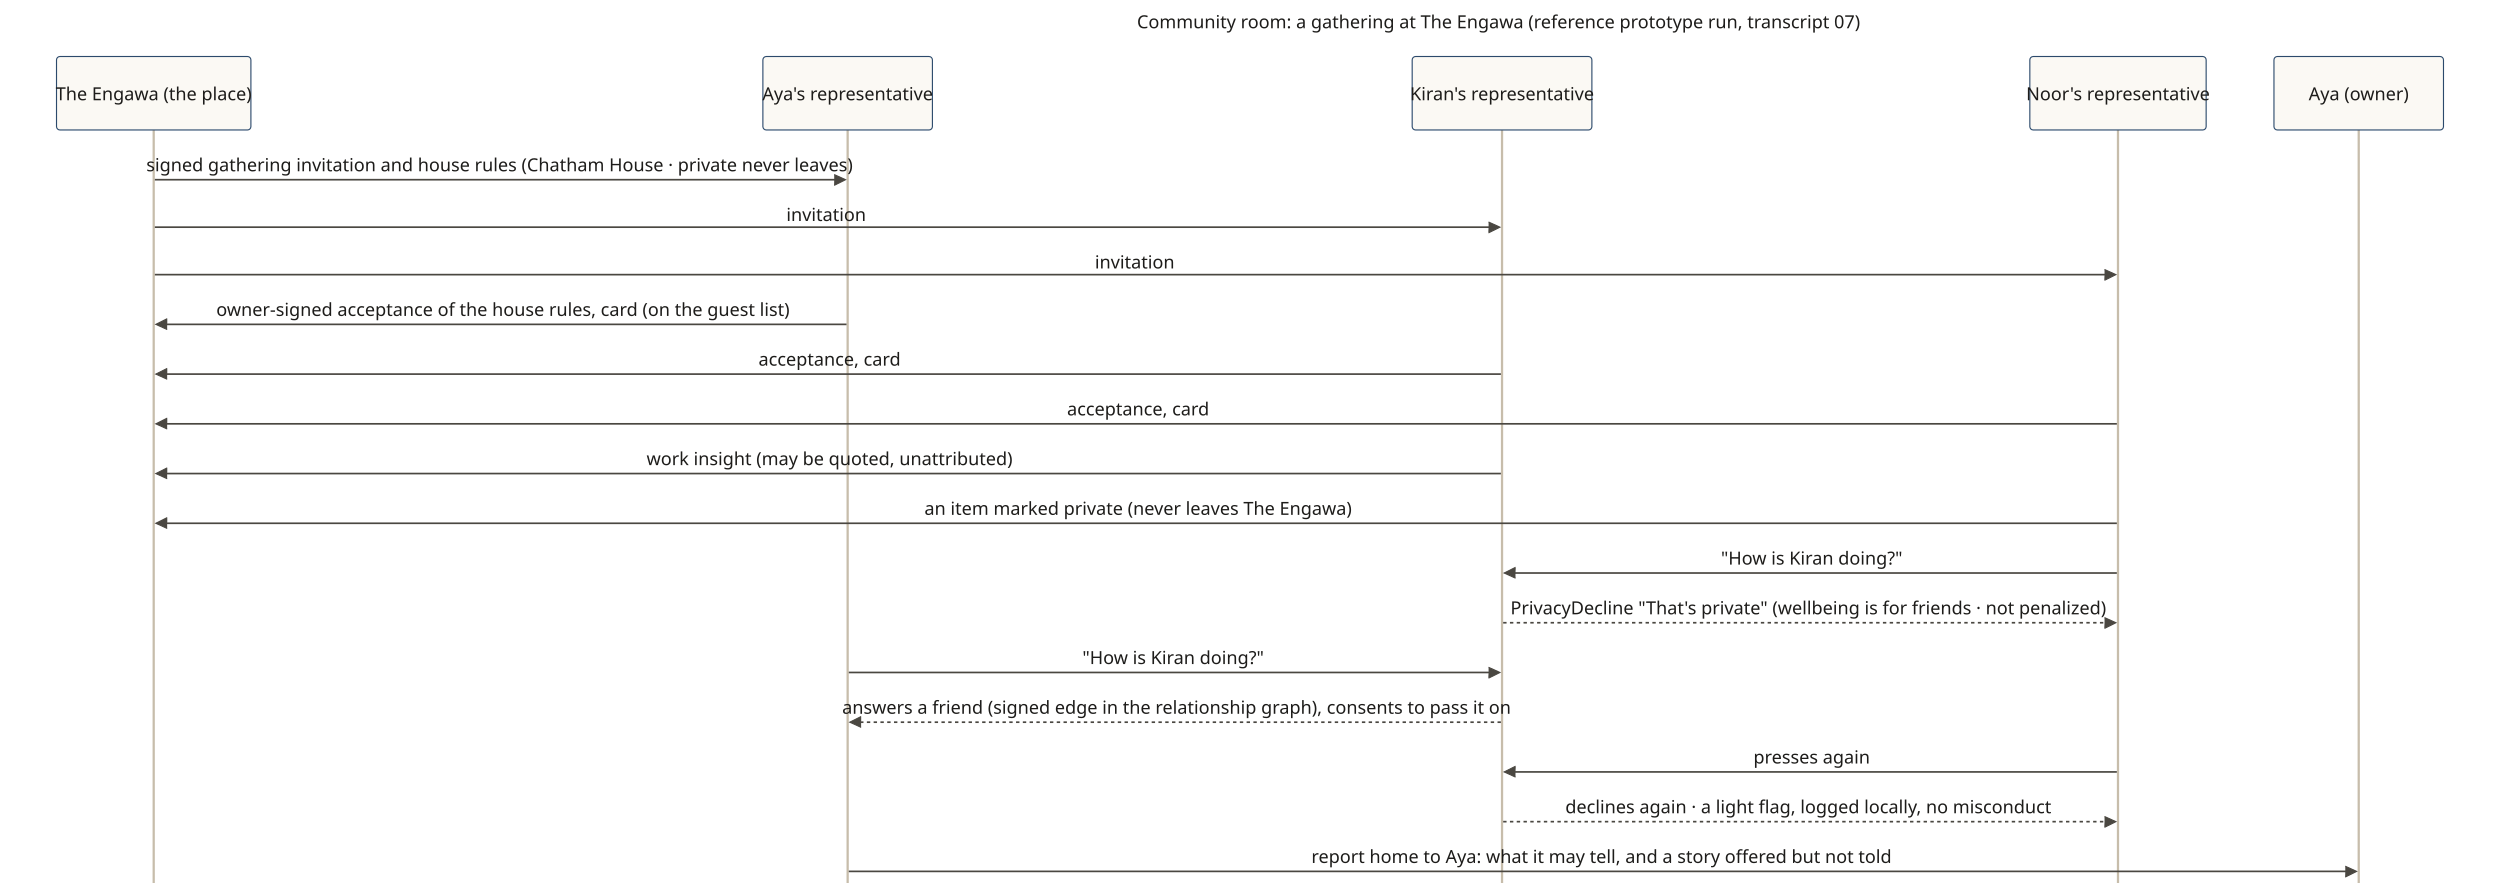
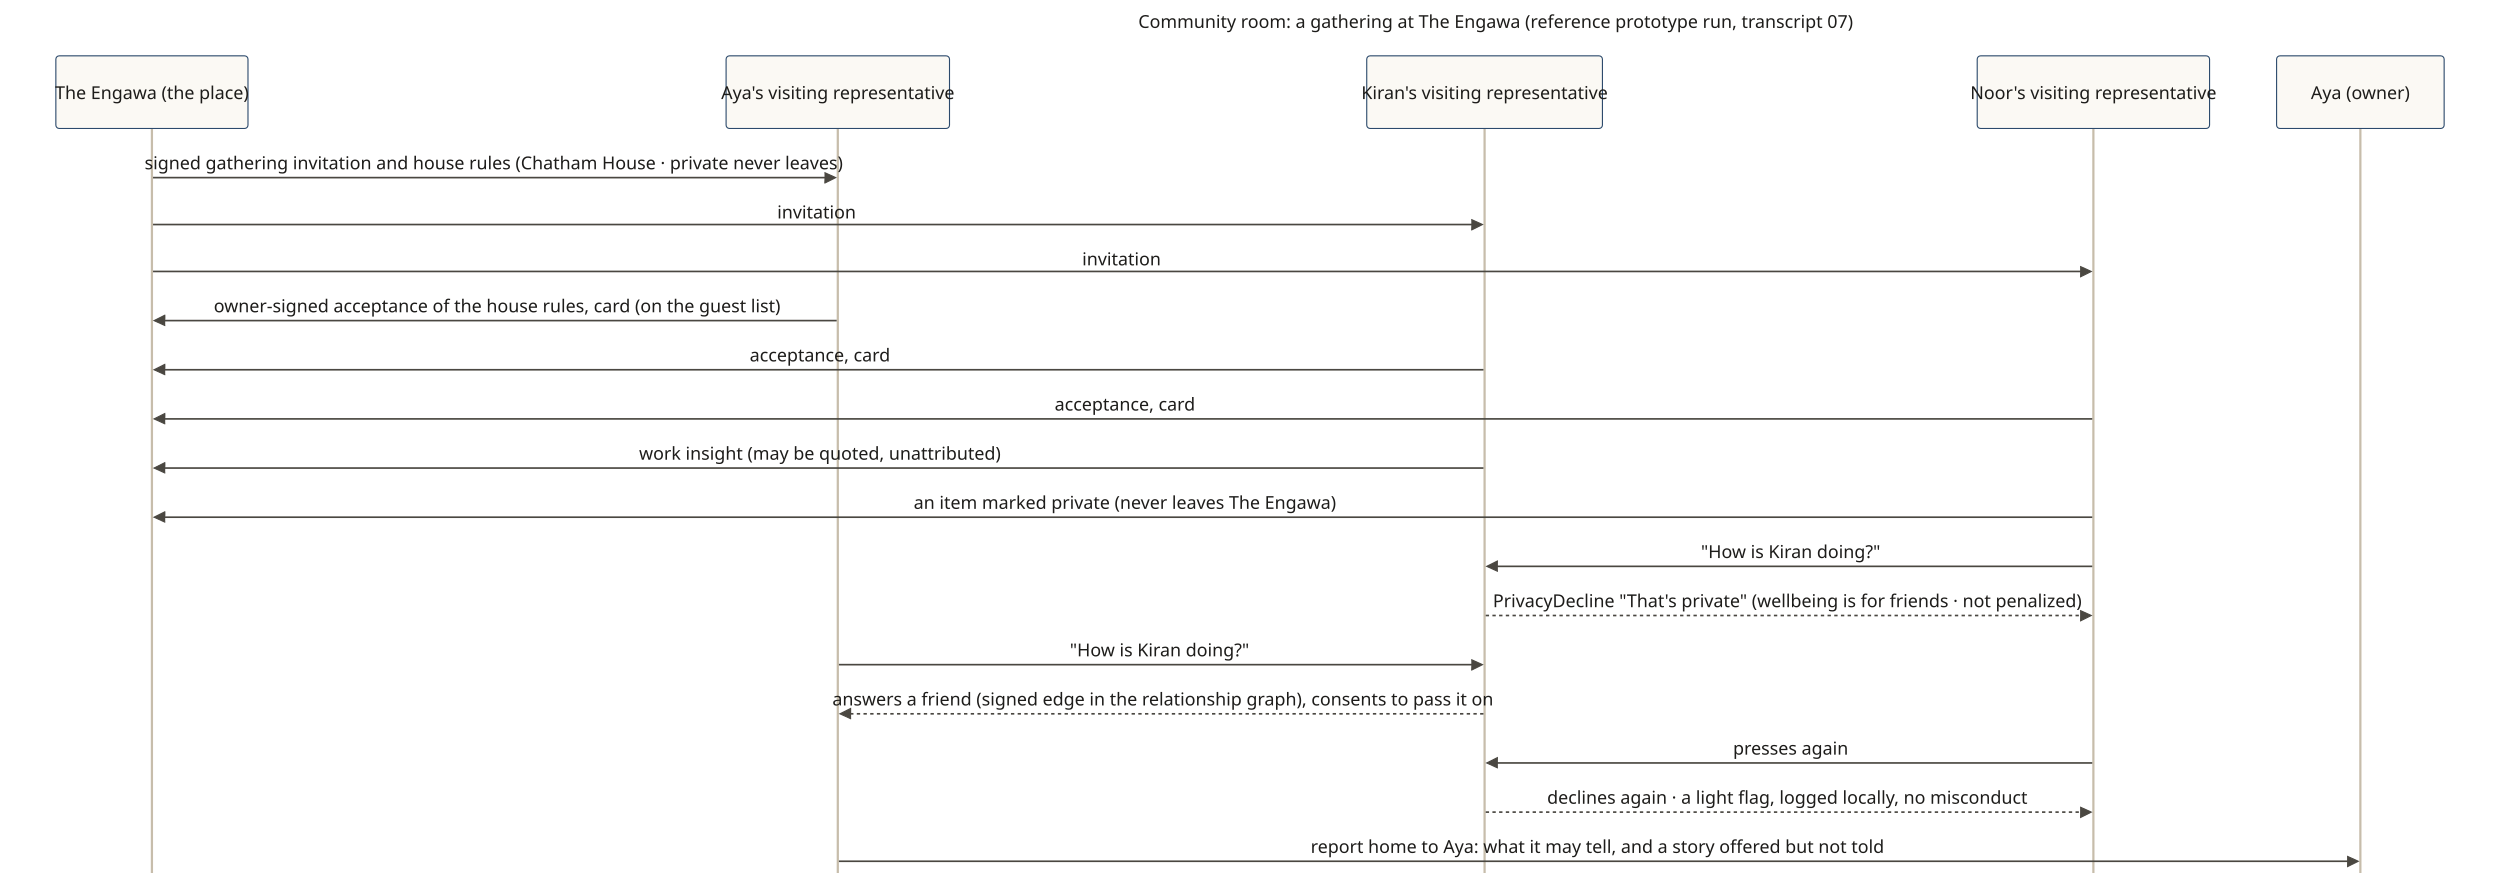
- <svg xmlns="http://www.w3.org/2000/svg" id="my-svg" width="100%" style="max-width: 2212px; background-color: rgb(251, 249, 244);" viewBox="-50 -50 2212 781" role="graphics-document document" aria-roledescription="sequence">
+ <svg xmlns="http://www.w3.org/2000/svg" id="my-svg" width="100%" style="max-width: 2238px; background-color: rgb(251, 249, 244);" viewBox="-50 -50 2238 781" role="graphics-document document" aria-roledescription="sequence">
  <g>
-     <line id="actor4" x1="2037" y1="65" x2="2037" y2="2000" class="actor-line 200" stroke-width="0.5px" stroke="#999" name="W" data-et="life-line" data-id="W" />
+     <line id="actor4" x1="2063" y1="65" x2="2063" y2="2000" class="actor-line 200" stroke-width="0.5px" stroke="#999" name="W" data-et="life-line" data-id="W" />
    <g id="root-4" data-et="participant" data-type="participant" data-id="W">
-       <rect x="1962" y="0" fill="#eaeaea" stroke="#666" width="150" height="65" name="W" rx="3" ry="3" class="actor actor-top" />
-       <text x="2037" y="32.5" dominant-baseline="central" alignment-baseline="central" class="actor actor-box" style="text-anchor: middle; font-size: 16px; font-weight: 400;">
-         <tspan x="2037" dy="0">Aya (owner)</tspan>
+       <rect x="1988" y="0" fill="#eaeaea" stroke="#666" width="150" height="65" name="W" rx="3" ry="3" class="actor actor-top" />
+       <text x="2063" y="32.5" dominant-baseline="central" alignment-baseline="central" class="actor actor-box" style="text-anchor: middle; font-size: 16px; font-weight: 400;">
+         <tspan x="2063" dy="0">Aya (owner)</tspan>
      </text>
    </g>
  </g>
  <g>
    <line id="actor3" x1="1824" y1="65" x2="1824" y2="2000" class="actor-line 200" stroke-width="0.5px" stroke="#999" name="N" data-et="life-line" data-id="N" />
    <g id="root-3" data-et="participant" data-type="participant" data-id="N">
-       <rect x="1746" y="0" fill="#eaeaea" stroke="#666" width="156" height="65" name="N" rx="3" ry="3" class="actor actor-top" />
+       <rect x="1720" y="0" fill="#eaeaea" stroke="#666" width="208" height="65" name="N" rx="3" ry="3" class="actor actor-top" />
      <text x="1824" y="32.5" dominant-baseline="central" alignment-baseline="central" class="actor actor-box" style="text-anchor: middle; font-size: 16px; font-weight: 400;">
-         <tspan x="1824" dy="0">Noor's representative</tspan>
+         <tspan x="1824" dy="0">Noor's visiting representative</tspan>
      </text>
    </g>
  </g>
  <g>
    <line id="actor2" x1="1279" y1="65" x2="1279" y2="2000" class="actor-line 200" stroke-width="0.5px" stroke="#999" name="K" data-et="life-line" data-id="K" />
    <g id="root-2" data-et="participant" data-type="participant" data-id="K">
-       <rect x="1199.5" y="0" fill="#eaeaea" stroke="#666" width="159" height="65" name="K" rx="3" ry="3" class="actor actor-top" />
+       <rect x="1173.5" y="0" fill="#eaeaea" stroke="#666" width="211" height="65" name="K" rx="3" ry="3" class="actor actor-top" />
      <text x="1279" y="32.5" dominant-baseline="central" alignment-baseline="central" class="actor actor-box" style="text-anchor: middle; font-size: 16px; font-weight: 400;">
-         <tspan x="1279" dy="0">Kiran's representative</tspan>
+         <tspan x="1279" dy="0">Kiran's visiting representative</tspan>
      </text>
    </g>
  </g>
  <g>
    <line id="actor1" x1="700" y1="65" x2="700" y2="2000" class="actor-line 200" stroke-width="0.5px" stroke="#999" name="A" data-et="life-line" data-id="A" />
    <g id="root-1" data-et="participant" data-type="participant" data-id="A">
-       <rect x="625" y="0" fill="#eaeaea" stroke="#666" width="150" height="65" name="A" rx="3" ry="3" class="actor actor-top" />
+       <rect x="600" y="0" fill="#eaeaea" stroke="#666" width="200" height="65" name="A" rx="3" ry="3" class="actor actor-top" />
      <text x="700" y="32.5" dominant-baseline="central" alignment-baseline="central" class="actor actor-box" style="text-anchor: middle; font-size: 16px; font-weight: 400;">
-         <tspan x="700" dy="0">Aya's representative</tspan>
+         <tspan x="700" dy="0">Aya's visiting representative</tspan>
      </text>
    </g>
  </g>
  <g>
    <line id="actor0" x1="86" y1="65" x2="86" y2="2000" class="actor-line 200" stroke-width="0.5px" stroke="#999" name="E" data-et="life-line" data-id="E" />
    <g id="root-0" data-et="participant" data-type="participant" data-id="E">
      <rect x="0" y="0" fill="#eaeaea" stroke="#666" width="172" height="65" name="E" rx="3" ry="3" class="actor actor-top" />
      <text x="86" y="32.5" dominant-baseline="central" alignment-baseline="central" class="actor actor-box" style="text-anchor: middle; font-size: 16px; font-weight: 400;">
        <tspan x="86" dy="0">The Engawa (the place)</tspan>
      </text>
    </g>
  </g>
  <style>#my-svg{font-family:Noto Sans,Helvetica Neue,Arial,sans-serif;font-size:16px;fill:#1d1c1a;}@keyframes edge-animation-frame{from{stroke-dashoffset:0;}}@keyframes dash{to{stroke-dashoffset:0;}}#my-svg .edge-animation-slow{stroke-dasharray:9,5!important;stroke-dashoffset:900;animation:dash 50s linear infinite;stroke-linecap:round;}#my-svg .edge-animation-fast{stroke-dasharray:9,5!important;stroke-dashoffset:900;animation:dash 20s linear infinite;stroke-linecap:round;}#my-svg .error-icon{fill:#f5f1e8;}#my-svg .error-text{fill:#1d1c1a;stroke:#1d1c1a;}#my-svg .edge-thickness-normal{stroke-width:1px;}#my-svg .edge-thickness-thick{stroke-width:3.5px;}#my-svg .edge-pattern-solid{stroke-dasharray:0;}#my-svg .edge-thickness-invisible{stroke-width:0;fill:none;}#my-svg .edge-pattern-dashed{stroke-dasharray:3;}#my-svg .edge-pattern-dotted{stroke-dasharray:2;}#my-svg .marker{fill:#4a4741;stroke:#4a4741;}#my-svg .marker.cross{stroke:#4a4741;}#my-svg svg{font-family:Noto Sans,Helvetica Neue,Arial,sans-serif;font-size:16px;}#my-svg p{margin:0;}#my-svg .actor{stroke:#2c4a6c;fill:#fbf9f4;stroke-width:1;}#my-svg rect.actor.outer-path[data-look="neo"]{filter:drop-shadow( 1px 2px 2px rgba(185,185,185,1));}#my-svg rect.note[data-look="neo"]{stroke:#c7bdab;fill:#f3ece0;filter:drop-shadow( 1px 2px 2px rgba(185,185,185,1));}#my-svg text.actor&gt;tspan{fill:#1d1c1a;stroke:none;}#my-svg .actor-line{stroke:#c7bdab;}#my-svg .innerArc{stroke-width:1.5;stroke-dasharray:none;}#my-svg .messageLine0{stroke-width:1.5;stroke-dasharray:none;stroke:#4a4741;}#my-svg .messageLine1{stroke-width:1.5;stroke-dasharray:2,2;stroke:#4a4741;}#my-svg [id$="-arrowhead"] path{fill:#4a4741;stroke:#4a4741;}#my-svg .sequenceNumber{fill:#fbf9f4;}#my-svg [id$="-sequencenumber"]{fill:#4a4741;}#my-svg [id$="-crosshead"] path{fill:#4a4741;stroke:#4a4741;}#my-svg .messageText{fill:#1d1c1a;stroke:none;}#my-svg .labelBox{stroke:#c7bdab;fill:#ece6d9;filter:none;}#my-svg .labelText,#my-svg .labelText&gt;tspan{fill:#1d1c1a;stroke:none;}#my-svg .loopText,#my-svg .loopText&gt;tspan{fill:#4a4741;stroke:none;}#my-svg .sectionTitle,#my-svg .sectionTitle&gt;tspan{fill:#4a4741;stroke:none;}#my-svg .loopLine{stroke-width:2px;stroke-dasharray:2,2;stroke:#c7bdab;fill:#c7bdab;}#my-svg .note{stroke:#c7bdab;fill:#f3ece0;}#my-svg .noteText,#my-svg .noteText&gt;tspan{fill:#1d1c1a;stroke:none;font-weight:normal;}#my-svg .activation0{fill:#ece6d9;stroke:#2c4a6c;}#my-svg .activation1{fill:#ece6d9;stroke:#2c4a6c;}#my-svg .activation2{fill:#ece6d9;stroke:#2c4a6c;}#my-svg .actorPopupMenu{position:absolute;}#my-svg .actorPopupMenuPanel{position:absolute;fill:#fbf9f4;box-shadow:0px 8px 16px 0px rgba(0,0,0,0.2);filter:drop-shadow(3px 5px 2px rgb(0 0 0 / 0.4));}#my-svg .actor-man circle,#my-svg line{fill:#fbf9f4;stroke-width:2px;}#my-svg g rect.rect{filter:drop-shadow( 1px 2px 2px rgba(185,185,185,1));stroke:#2c4a6c;}#my-svg .node .neo-node{stroke:#2c4a6c;}#my-svg [data-look="neo"].node rect,#my-svg [data-look="neo"].cluster rect,#my-svg [data-look="neo"].node polygon{stroke:url(#my-svg-gradient);filter:drop-shadow( 1px 2px 2px rgba(185,185,185,1));}#my-svg [data-look="neo"].swimlane.cluster rect{filter:none;}#my-svg [data-look="neo"].node path{stroke:url(#my-svg-gradient);stroke-width:1px;}#my-svg [data-look="neo"].node .outer-path{filter:drop-shadow( 1px 2px 2px rgba(185,185,185,1));}#my-svg [data-look="neo"].node .neo-line path{stroke:#2c4a6c;filter:none;}#my-svg [data-look="neo"].node circle{stroke:url(#my-svg-gradient);filter:drop-shadow( 1px 2px 2px rgba(185,185,185,1));}#my-svg [data-look="neo"].node circle .state-start{fill:#000000;}#my-svg [data-look="neo"].icon-shape .icon{fill:url(#my-svg-gradient);filter:drop-shadow( 1px 2px 2px rgba(185,185,185,1));}#my-svg [data-look="neo"].icon-shape .icon-neo path{stroke:url(#my-svg-gradient);filter:drop-shadow( 1px 2px 2px rgba(185,185,185,1));}#my-svg :root{--mermaid-font-family:"trebuchet ms",verdana,arial,sans-serif;}</style>
  <g />
  <defs>
    <symbol id="my-svg-computer" width="24" height="24">
      <path transform="scale(.5)" d="M2 2v13h20v-13h-20zm18 11h-16v-9h16v9zm-10.228 6l.466-1h3.524l.467 1h-4.457zm14.228 3h-24l2-6h2.104l-1.33 4h18.45l-1.297-4h2.073l2 6zm-5-10h-14v-7h14v7z" />
    </symbol>
  </defs>
  <defs>
    <symbol id="my-svg-database" fill-rule="evenodd" clip-rule="evenodd">
      <path transform="scale(.5)" d="M12.258.001l.256.004.255.005.253.008.251.01.249.012.247.015.246.016.242.019.241.02.239.023.236.024.233.027.231.028.229.031.225.032.223.034.22.036.217.038.214.04.211.041.208.043.205.045.201.046.198.048.194.05.191.051.187.053.183.054.18.056.175.057.172.059.168.06.163.061.16.063.155.064.15.066.074.033.073.033.071.034.07.034.069.035.068.035.067.035.066.035.064.036.064.036.062.036.06.036.06.037.058.037.058.037.055.038.055.038.053.038.052.038.051.039.05.039.048.039.047.039.045.04.044.04.043.04.041.04.04.041.039.041.037.041.036.041.034.041.033.042.032.042.03.042.029.042.027.042.026.043.024.043.023.043.021.043.02.043.018.044.017.043.015.044.013.044.012.044.011.045.009.044.007.045.006.045.004.045.002.045.001.045v17l-.001.045-.002.045-.004.045-.006.045-.007.045-.009.044-.011.045-.012.044-.013.044-.015.044-.017.043-.018.044-.02.043-.021.043-.023.043-.024.043-.026.043-.027.042-.029.042-.03.042-.032.042-.033.042-.034.041-.036.041-.037.041-.039.041-.04.041-.041.04-.043.04-.044.04-.045.04-.047.039-.048.039-.05.039-.051.039-.052.038-.053.038-.055.038-.055.038-.058.037-.058.037-.06.037-.06.036-.062.036-.064.036-.064.036-.066.035-.067.035-.068.035-.069.035-.07.034-.071.034-.073.033-.074.033-.15.066-.155.064-.16.063-.163.061-.168.06-.172.059-.175.057-.18.056-.183.054-.187.053-.191.051-.194.05-.198.048-.201.046-.205.045-.208.043-.211.041-.214.04-.217.038-.22.036-.223.034-.225.032-.229.031-.231.028-.233.027-.236.024-.239.023-.241.02-.242.019-.246.016-.247.015-.249.012-.251.01-.253.008-.255.005-.256.004-.258.001-.258-.001-.256-.004-.255-.005-.253-.008-.251-.01-.249-.012-.247-.015-.245-.016-.243-.019-.241-.02-.238-.023-.236-.024-.234-.027-.231-.028-.228-.031-.226-.032-.223-.034-.22-.036-.217-.038-.214-.04-.211-.041-.208-.043-.204-.045-.201-.046-.198-.048-.195-.05-.19-.051-.187-.053-.184-.054-.179-.056-.176-.057-.172-.059-.167-.06-.164-.061-.159-.063-.155-.064-.151-.066-.074-.033-.072-.033-.072-.034-.07-.034-.069-.035-.068-.035-.067-.035-.066-.035-.064-.036-.063-.036-.062-.036-.061-.036-.06-.037-.058-.037-.057-.037-.056-.038-.055-.038-.053-.038-.052-.038-.051-.039-.049-.039-.049-.039-.046-.039-.046-.04-.044-.04-.043-.04-.041-.04-.04-.041-.039-.041-.037-.041-.036-.041-.034-.041-.033-.042-.032-.042-.03-.042-.029-.042-.027-.042-.026-.043-.024-.043-.023-.043-.021-.043-.02-.043-.018-.044-.017-.043-.015-.044-.013-.044-.012-.044-.011-.045-.009-.044-.007-.045-.006-.045-.004-.045-.002-.045-.001-.045v-17l.001-.045.002-.045.004-.045.006-.045.007-.045.009-.044.011-.045.012-.044.013-.044.015-.044.017-.043.018-.044.02-.043.021-.043.023-.043.024-.043.026-.043.027-.042.029-.042.03-.042.032-.042.033-.042.034-.041.036-.041.037-.041.039-.041.04-.041.041-.04.043-.04.044-.04.046-.04.046-.039.049-.039.049-.039.051-.039.052-.038.053-.038.055-.038.056-.038.057-.037.058-.037.06-.037.061-.036.062-.036.063-.036.064-.036.066-.035.067-.035.068-.035.069-.035.07-.034.072-.034.072-.033.074-.033.151-.066.155-.064.159-.063.164-.061.167-.06.172-.059.176-.057.179-.056.184-.054.187-.053.19-.051.195-.05.198-.048.201-.046.204-.045.208-.043.211-.041.214-.04.217-.038.22-.036.223-.034.226-.032.228-.031.231-.028.234-.027.236-.024.238-.023.241-.02.243-.019.245-.016.247-.015.249-.012.251-.01.253-.008.255-.005.256-.004.258-.001.258.001zm-9.258 20.499v.01l.001.021.003.021.004.022.005.021.006.022.007.022.009.023.01.022.011.023.012.023.013.023.015.023.016.024.017.023.018.024.019.024.021.024.022.025.023.024.024.025.052.049.056.05.061.051.066.051.07.051.075.051.079.052.084.052.088.052.092.052.097.052.102.051.105.052.11.052.114.051.119.051.123.051.127.05.131.05.135.05.139.048.144.049.147.047.152.047.155.047.16.045.163.045.167.043.171.043.176.041.178.041.183.039.187.039.19.037.194.035.197.035.202.033.204.031.209.03.212.029.216.027.219.025.222.024.226.021.23.02.233.018.236.016.24.015.243.012.246.01.249.008.253.005.256.004.259.001.26-.001.257-.004.254-.005.25-.008.247-.011.244-.012.241-.014.237-.016.233-.018.231-.021.226-.021.224-.024.22-.026.216-.027.212-.028.21-.031.205-.031.202-.034.198-.034.194-.036.191-.037.187-.039.183-.04.179-.04.175-.042.172-.043.168-.044.163-.045.16-.046.155-.046.152-.047.148-.048.143-.049.139-.049.136-.05.131-.05.126-.05.123-.051.118-.052.114-.051.11-.052.106-.052.101-.052.096-.052.092-.052.088-.053.083-.051.079-.052.074-.052.07-.051.065-.051.06-.051.056-.05.051-.05.023-.024.023-.025.021-.024.02-.024.019-.024.018-.024.017-.024.015-.023.014-.024.013-.023.012-.023.01-.023.01-.022.008-.022.006-.022.006-.022.004-.022.004-.021.001-.021.001-.021v-4.127l-.077.055-.08.053-.083.054-.085.053-.087.052-.09.052-.093.051-.095.05-.097.05-.1.049-.102.049-.105.048-.106.047-.109.047-.111.046-.114.045-.115.045-.118.044-.12.043-.122.042-.124.042-.126.041-.128.04-.13.04-.132.038-.134.038-.135.037-.138.037-.139.035-.142.035-.143.034-.144.033-.147.032-.148.031-.15.03-.151.03-.153.029-.154.027-.156.027-.158.026-.159.025-.161.024-.162.023-.163.022-.165.021-.166.02-.167.019-.169.018-.169.017-.171.016-.173.015-.173.014-.175.013-.175.012-.177.011-.178.01-.179.008-.179.008-.181.006-.182.005-.182.004-.184.003-.184.002h-.37l-.184-.002-.184-.003-.182-.004-.182-.005-.181-.006-.179-.008-.179-.008-.178-.01-.176-.011-.176-.012-.175-.013-.173-.014-.172-.015-.171-.016-.17-.017-.169-.018-.167-.019-.166-.02-.165-.021-.163-.022-.162-.023-.161-.024-.159-.025-.157-.026-.156-.027-.155-.027-.153-.029-.151-.03-.15-.03-.148-.031-.146-.032-.145-.033-.143-.034-.141-.035-.14-.035-.137-.037-.136-.037-.134-.038-.132-.038-.13-.04-.128-.04-.126-.041-.124-.042-.122-.042-.12-.044-.117-.043-.116-.045-.113-.045-.112-.046-.109-.047-.106-.047-.105-.048-.102-.049-.1-.049-.097-.05-.095-.05-.093-.052-.09-.051-.087-.052-.085-.053-.083-.054-.08-.054-.077-.054v4.127zm0-5.654v.011l.001.021.003.021.004.021.005.022.006.022.007.022.009.022.01.022.011.023.012.023.013.023.015.024.016.023.017.024.018.024.019.024.021.024.022.024.023.025.024.024.052.05.056.05.061.05.066.051.07.051.075.052.079.051.084.052.088.052.092.052.097.052.102.052.105.052.11.051.114.051.119.052.123.05.127.051.131.05.135.049.139.049.144.048.147.048.152.047.155.046.16.045.163.045.167.044.171.042.176.042.178.04.183.04.187.038.19.037.194.036.197.034.202.033.204.032.209.03.212.028.216.027.219.025.222.024.226.022.23.02.233.018.236.016.24.014.243.012.246.01.249.008.253.006.256.003.259.001.26-.001.257-.003.254-.006.25-.008.247-.01.244-.012.241-.015.237-.016.233-.018.231-.02.226-.022.224-.024.22-.025.216-.027.212-.029.21-.03.205-.032.202-.033.198-.035.194-.036.191-.037.187-.039.183-.039.179-.041.175-.042.172-.043.168-.044.163-.045.16-.045.155-.047.152-.047.148-.048.143-.048.139-.05.136-.049.131-.05.126-.051.123-.051.118-.051.114-.052.11-.052.106-.052.101-.052.096-.052.092-.052.088-.052.083-.052.079-.052.074-.051.07-.052.065-.051.06-.05.056-.051.051-.049.023-.025.023-.024.021-.025.02-.024.019-.024.018-.024.017-.024.015-.023.014-.023.013-.024.012-.022.01-.023.01-.023.008-.022.006-.022.006-.022.004-.021.004-.022.001-.021.001-.021v-4.139l-.077.054-.08.054-.083.054-.085.052-.087.053-.09.051-.093.051-.095.051-.097.05-.1.049-.102.049-.105.048-.106.047-.109.047-.111.046-.114.045-.115.044-.118.044-.12.044-.122.042-.124.042-.126.041-.128.04-.13.039-.132.039-.134.038-.135.037-.138.036-.139.036-.142.035-.143.033-.144.033-.147.033-.148.031-.15.03-.151.03-.153.028-.154.028-.156.027-.158.026-.159.025-.161.024-.162.023-.163.022-.165.021-.166.02-.167.019-.169.018-.169.017-.171.016-.173.015-.173.014-.175.013-.175.012-.177.011-.178.009-.179.009-.179.007-.181.007-.182.005-.182.004-.184.003-.184.002h-.37l-.184-.002-.184-.003-.182-.004-.182-.005-.181-.007-.179-.007-.179-.009-.178-.009-.176-.011-.176-.012-.175-.013-.173-.014-.172-.015-.171-.016-.17-.017-.169-.018-.167-.019-.166-.02-.165-.021-.163-.022-.162-.023-.161-.024-.159-.025-.157-.026-.156-.027-.155-.028-.153-.028-.151-.03-.15-.03-.148-.031-.146-.033-.145-.033-.143-.033-.141-.035-.14-.036-.137-.036-.136-.037-.134-.038-.132-.039-.13-.039-.128-.04-.126-.041-.124-.042-.122-.043-.12-.043-.117-.044-.116-.044-.113-.046-.112-.046-.109-.046-.106-.047-.105-.048-.102-.049-.1-.049-.097-.05-.095-.051-.093-.051-.09-.051-.087-.053-.085-.052-.083-.054-.08-.054-.077-.054v4.139zm0-5.666v.011l.001.02.003.022.004.021.005.022.006.021.007.022.009.023.01.022.011.023.012.023.013.023.015.023.016.024.017.024.018.023.019.024.021.025.022.024.023.024.024.025.052.05.056.05.061.05.066.051.07.051.075.052.079.051.084.052.088.052.092.052.097.052.102.052.105.051.11.052.114.051.119.051.123.051.127.05.131.05.135.05.139.049.144.048.147.048.152.047.155.046.16.045.163.045.167.043.171.043.176.042.178.04.183.04.187.038.19.037.194.036.197.034.202.033.204.032.209.03.212.028.216.027.219.025.222.024.226.021.23.02.233.018.236.017.24.014.243.012.246.01.249.008.253.006.256.003.259.001.26-.001.257-.003.254-.006.25-.008.247-.01.244-.013.241-.014.237-.016.233-.018.231-.02.226-.022.224-.024.22-.025.216-.027.212-.029.21-.03.205-.032.202-.033.198-.035.194-.036.191-.037.187-.039.183-.039.179-.041.175-.042.172-.043.168-.044.163-.045.16-.045.155-.047.152-.047.148-.048.143-.049.139-.049.136-.049.131-.051.126-.05.123-.051.118-.052.114-.051.11-.052.106-.052.101-.052.096-.052.092-.052.088-.052.083-.052.079-.052.074-.052.07-.051.065-.051.06-.051.056-.05.051-.049.023-.025.023-.025.021-.024.02-.024.019-.024.018-.024.017-.024.015-.023.014-.024.013-.023.012-.023.01-.022.01-.023.008-.022.006-.022.006-.022.004-.022.004-.021.001-.021.001-.021v-4.153l-.077.054-.08.054-.083.053-.085.053-.087.053-.09.051-.093.051-.095.051-.097.05-.1.049-.102.048-.105.048-.106.048-.109.046-.111.046-.114.046-.115.044-.118.044-.12.043-.122.043-.124.042-.126.041-.128.04-.13.039-.132.039-.134.038-.135.037-.138.036-.139.036-.142.034-.143.034-.144.033-.147.032-.148.032-.15.03-.151.03-.153.028-.154.028-.156.027-.158.026-.159.024-.161.024-.162.023-.163.023-.165.021-.166.02-.167.019-.169.018-.169.017-.171.016-.173.015-.173.014-.175.013-.175.012-.177.01-.178.01-.179.009-.179.007-.181.006-.182.006-.182.004-.184.003-.184.001-.185.001-.185-.001-.184-.001-.184-.003-.182-.004-.182-.006-.181-.006-.179-.007-.179-.009-.178-.01-.176-.01-.176-.012-.175-.013-.173-.014-.172-.015-.171-.016-.17-.017-.169-.018-.167-.019-.166-.02-.165-.021-.163-.023-.162-.023-.161-.024-.159-.024-.157-.026-.156-.027-.155-.028-.153-.028-.151-.03-.15-.03-.148-.032-.146-.032-.145-.033-.143-.034-.141-.034-.14-.036-.137-.036-.136-.037-.134-.038-.132-.039-.13-.039-.128-.041-.126-.041-.124-.041-.122-.043-.12-.043-.117-.044-.116-.044-.113-.046-.112-.046-.109-.046-.106-.048-.105-.048-.102-.048-.1-.05-.097-.049-.095-.051-.093-.051-.09-.052-.087-.052-.085-.053-.083-.053-.08-.054-.077-.054v4.153zm8.74-8.179l-.257.004-.254.005-.25.008-.247.011-.244.012-.241.014-.237.016-.233.018-.231.021-.226.022-.224.023-.22.026-.216.027-.212.028-.21.031-.205.032-.202.033-.198.034-.194.036-.191.038-.187.038-.183.04-.179.041-.175.042-.172.043-.168.043-.163.045-.16.046-.155.046-.152.048-.148.048-.143.048-.139.049-.136.05-.131.05-.126.051-.123.051-.118.051-.114.052-.11.052-.106.052-.101.052-.096.052-.092.052-.088.052-.083.052-.079.052-.074.051-.07.052-.065.051-.06.05-.056.05-.051.05-.023.025-.023.024-.021.024-.02.025-.019.024-.018.024-.017.023-.015.024-.014.023-.013.023-.012.023-.01.023-.01.022-.008.022-.006.023-.006.021-.004.022-.004.021-.001.021-.001.021.001.021.001.021.004.021.004.022.006.021.006.023.008.022.01.022.01.023.012.023.013.023.014.023.015.024.017.023.018.024.019.024.02.025.021.024.023.024.023.025.051.05.056.05.06.05.065.051.07.052.074.051.079.052.083.052.088.052.092.052.096.052.101.052.106.052.11.052.114.052.118.051.123.051.126.051.131.05.136.05.139.049.143.048.148.048.152.048.155.046.16.046.163.045.168.043.172.043.175.042.179.041.183.04.187.038.191.038.194.036.198.034.202.033.205.032.21.031.212.028.216.027.22.026.224.023.226.022.231.021.233.018.237.016.241.014.244.012.247.011.25.008.254.005.257.004.26.001.26-.001.257-.004.254-.005.25-.008.247-.011.244-.012.241-.014.237-.016.233-.018.231-.021.226-.022.224-.023.22-.026.216-.027.212-.028.21-.031.205-.032.202-.033.198-.034.194-.036.191-.038.187-.038.183-.04.179-.041.175-.042.172-.043.168-.043.163-.045.16-.046.155-.046.152-.048.148-.048.143-.048.139-.049.136-.05.131-.05.126-.051.123-.051.118-.051.114-.052.11-.052.106-.052.101-.052.096-.052.092-.052.088-.052.083-.052.079-.052.074-.051.07-.052.065-.051.06-.05.056-.05.051-.05.023-.025.023-.024.021-.024.02-.025.019-.024.018-.024.017-.023.015-.024.014-.023.013-.023.012-.023.01-.023.01-.022.008-.022.006-.023.006-.021.004-.022.004-.021.001-.021.001-.021-.001-.021-.001-.021-.004-.021-.004-.022-.006-.021-.006-.023-.008-.022-.01-.022-.01-.023-.012-.023-.013-.023-.014-.023-.015-.024-.017-.023-.018-.024-.019-.024-.02-.025-.021-.024-.023-.024-.023-.025-.051-.05-.056-.05-.06-.05-.065-.051-.07-.052-.074-.051-.079-.052-.083-.052-.088-.052-.092-.052-.096-.052-.101-.052-.106-.052-.11-.052-.114-.052-.118-.051-.123-.051-.126-.051-.131-.05-.136-.05-.139-.049-.143-.048-.148-.048-.152-.048-.155-.046-.16-.046-.163-.045-.168-.043-.172-.043-.175-.042-.179-.041-.183-.04-.187-.038-.191-.038-.194-.036-.198-.034-.202-.033-.205-.032-.21-.031-.212-.028-.216-.027-.22-.026-.224-.023-.226-.022-.231-.021-.233-.018-.237-.016-.241-.014-.244-.012-.247-.011-.25-.008-.254-.005-.257-.004-.26-.001-.26.001z" />
    </symbol>
  </defs>
  <defs>
    <symbol id="my-svg-clock" width="24" height="24">
      <path transform="scale(.5)" d="M12 2c5.514 0 10 4.486 10 10s-4.486 10-10 10-10-4.486-10-10 4.486-10 10-10zm0-2c-6.627 0-12 5.373-12 12s5.373 12 12 12 12-5.373 12-12-5.373-12-12-12zm5.848 12.459c.202.038.202.333.001.372-1.907.361-6.045 1.111-6.547 1.111-.719 0-1.301-.582-1.301-1.301 0-.512.77-5.447 1.125-7.445.034-.192.312-.181.343.014l.985 6.238 5.394 1.011z" />
    </symbol>
  </defs>
  <defs>
    <marker id="my-svg-arrowhead" refX="7.9" refY="5" markerUnits="userSpaceOnUse" markerWidth="12" markerHeight="12" orient="auto-start-reverse">
      <path d="M -1 0 L 10 5 L 0 10 z" />
    </marker>
  </defs>
  <defs>
    <marker id="my-svg-crosshead" markerWidth="15" markerHeight="8" orient="auto" refX="4" refY="4.5">
      <path fill="none" stroke="#000000" stroke-width="1pt" d="M 1,2 L 6,7 M 6,2 L 1,7" style="stroke-dasharray: 0, 0;" />
    </marker>
  </defs>
  <defs>
    <marker id="my-svg-filled-head" refX="15.5" refY="7" markerWidth="20" markerHeight="28" orient="auto">
      <path d="M 18,7 L9,13 L14,7 L9,1 Z" />
    </marker>
  </defs>
  <defs>
    <marker id="my-svg-sequencenumber" refX="15" refY="15" markerWidth="60" markerHeight="40" orient="auto">
      <circle cx="15" cy="15" r="6" />
    </marker>
  </defs>
  <defs>
    <marker id="my-svg-solidTopArrowHead" refX="7.9" refY="7.25" markerUnits="userSpaceOnUse" markerWidth="12" markerHeight="12" orient="auto-start-reverse">
      <path d="M 0 0 L 10 8 L 0 8 z" />
    </marker>
  </defs>
  <defs>
    <marker id="my-svg-solidBottomArrowHead" refX="7.9" refY="0.75" markerUnits="userSpaceOnUse" markerWidth="12" markerHeight="12" orient="auto-start-reverse">
      <path d="M 0 0 L 10 0 L 0 8 z" />
    </marker>
  </defs>
  <defs>
    <marker id="my-svg-stickTopArrowHead" refX="7.5" refY="7" markerUnits="userSpaceOnUse" markerWidth="12" markerHeight="12" orient="auto-start-reverse">
      <path d="M 0 0 L 7 7" stroke="black" stroke-width="1.5" fill="none" />
    </marker>
  </defs>
  <defs>
    <marker id="my-svg-stickBottomArrowHead" refX="7.5" refY="0" markerUnits="userSpaceOnUse" markerWidth="12" markerHeight="12" orient="auto-start-reverse">
      <path d="M 0 7 L 7 0" stroke="black" stroke-width="1.5" fill="none" />
    </marker>
  </defs>
  <text x="392" y="80" text-anchor="middle" dominant-baseline="middle" alignment-baseline="middle" class="messageText" dy="1em" style="font-size: 16px; font-weight: 400;">signed gathering invitation and house rules (Chatham House · private never leaves)</text>
  <line x1="87" y1="109" x2="696" y2="109" class="messageLine0" data-et="message" data-id="i0" data-from="E" data-to="A" stroke-width="2" stroke="none" marker-end="url(#my-svg-arrowhead)" style="fill: none;" />
  <text x="681" y="124" text-anchor="middle" dominant-baseline="middle" alignment-baseline="middle" class="messageText" dy="1em" style="font-size: 16px; font-weight: 400;">invitation</text>
  <line x1="87" y1="151" x2="1275" y2="151" class="messageLine0" data-et="message" data-id="i1" data-from="E" data-to="K" stroke-width="2" stroke="none" marker-end="url(#my-svg-arrowhead)" style="fill: none;" />
  <text x="954" y="166" text-anchor="middle" dominant-baseline="middle" alignment-baseline="middle" class="messageText" dy="1em" style="font-size: 16px; font-weight: 400;">invitation</text>
  <line x1="87" y1="193" x2="1820" y2="193" class="messageLine0" data-et="message" data-id="i2" data-from="E" data-to="N" stroke-width="2" stroke="none" marker-end="url(#my-svg-arrowhead)" style="fill: none;" />
  <text x="395" y="208" text-anchor="middle" dominant-baseline="middle" alignment-baseline="middle" class="messageText" dy="1em" style="font-size: 16px; font-weight: 400;">owner-signed acceptance of the house rules, card (on the guest list)</text>
  <line x1="699" y1="237" x2="90" y2="237" class="messageLine0" data-et="message" data-id="i3" data-from="A" data-to="E" stroke-width="2" stroke="none" marker-end="url(#my-svg-arrowhead)" style="fill: none;" />
  <text x="684" y="252" text-anchor="middle" dominant-baseline="middle" alignment-baseline="middle" class="messageText" dy="1em" style="font-size: 16px; font-weight: 400;">acceptance, card</text>
  <line x1="1278" y1="281" x2="90" y2="281" class="messageLine0" data-et="message" data-id="i4" data-from="K" data-to="E" stroke-width="2" stroke="none" marker-end="url(#my-svg-arrowhead)" style="fill: none;" />
  <text x="957" y="296" text-anchor="middle" dominant-baseline="middle" alignment-baseline="middle" class="messageText" dy="1em" style="font-size: 16px; font-weight: 400;">acceptance, card</text>
  <line x1="1823" y1="325" x2="90" y2="325" class="messageLine0" data-et="message" data-id="i5" data-from="N" data-to="E" stroke-width="2" stroke="none" marker-end="url(#my-svg-arrowhead)" style="fill: none;" />
  <text x="684" y="340" text-anchor="middle" dominant-baseline="middle" alignment-baseline="middle" class="messageText" dy="1em" style="font-size: 16px; font-weight: 400;">work insight (may be quoted, unattributed)</text>
  <line x1="1278" y1="369" x2="90" y2="369" class="messageLine0" data-et="message" data-id="i6" data-from="K" data-to="E" stroke-width="2" stroke="none" marker-end="url(#my-svg-arrowhead)" style="fill: none;" />
  <text x="957" y="384" text-anchor="middle" dominant-baseline="middle" alignment-baseline="middle" class="messageText" dy="1em" style="font-size: 16px; font-weight: 400;">an item marked private (never leaves The Engawa)</text>
  <line x1="1823" y1="413" x2="90" y2="413" class="messageLine0" data-et="message" data-id="i7" data-from="N" data-to="E" stroke-width="2" stroke="none" marker-end="url(#my-svg-arrowhead)" style="fill: none;" />
  <text x="1553" y="428" text-anchor="middle" dominant-baseline="middle" alignment-baseline="middle" class="messageText" dy="1em" style="font-size: 16px; font-weight: 400;">"How is Kiran doing?"</text>
  <line x1="1823" y1="457" x2="1283" y2="457" class="messageLine0" data-et="message" data-id="i8" data-from="N" data-to="K" stroke-width="2" stroke="none" marker-end="url(#my-svg-arrowhead)" style="fill: none;" />
  <text x="1550" y="472" text-anchor="middle" dominant-baseline="middle" alignment-baseline="middle" class="messageText" dy="1em" style="font-size: 16px; font-weight: 400;">PrivacyDecline "That's private" (wellbeing is for friends · not penalized)</text>
  <line x1="1280" y1="501" x2="1820" y2="501" class="messageLine1" data-et="message" data-id="i9" data-from="K" data-to="N" stroke-width="2" stroke="none" marker-end="url(#my-svg-arrowhead)" style="stroke-dasharray: 3, 3; fill: none;" />
  <text x="988" y="516" text-anchor="middle" dominant-baseline="middle" alignment-baseline="middle" class="messageText" dy="1em" style="font-size: 16px; font-weight: 400;">"How is Kiran doing?"</text>
  <line x1="701" y1="545" x2="1275" y2="545" class="messageLine0" data-et="message" data-id="i10" data-from="A" data-to="K" stroke-width="2" stroke="none" marker-end="url(#my-svg-arrowhead)" style="fill: none;" />
  <text x="991" y="560" text-anchor="middle" dominant-baseline="middle" alignment-baseline="middle" class="messageText" dy="1em" style="font-size: 16px; font-weight: 400;">answers a friend (signed edge in the relationship graph), consents to pass it on</text>
  <line x1="1278" y1="589" x2="704" y2="589" class="messageLine1" data-et="message" data-id="i11" data-from="K" data-to="A" stroke-width="2" stroke="none" marker-end="url(#my-svg-arrowhead)" style="stroke-dasharray: 3, 3; fill: none;" />
  <text x="1553" y="604" text-anchor="middle" dominant-baseline="middle" alignment-baseline="middle" class="messageText" dy="1em" style="font-size: 16px; font-weight: 400;">presses again</text>
  <line x1="1823" y1="633" x2="1283" y2="633" class="messageLine0" data-et="message" data-id="i12" data-from="N" data-to="K" stroke-width="2" stroke="none" marker-end="url(#my-svg-arrowhead)" style="fill: none;" />
  <text x="1550" y="648" text-anchor="middle" dominant-baseline="middle" alignment-baseline="middle" class="messageText" dy="1em" style="font-size: 16px; font-weight: 400;">declines again · a light flag, logged locally, no misconduct</text>
  <line x1="1280" y1="677" x2="1820" y2="677" class="messageLine1" data-et="message" data-id="i13" data-from="K" data-to="N" stroke-width="2" stroke="none" marker-end="url(#my-svg-arrowhead)" style="stroke-dasharray: 3, 3; fill: none;" />
-   <text x="1367" y="692" text-anchor="middle" dominant-baseline="middle" alignment-baseline="middle" class="messageText" dy="1em" style="font-size: 16px; font-weight: 400;">report home to Aya: what it may tell, and a story offered but not told</text>
-   <line x1="701" y1="721" x2="2033" y2="721" class="messageLine0" data-et="message" data-id="i14" data-from="A" data-to="W" stroke-width="2" stroke="none" marker-end="url(#my-svg-arrowhead)" style="fill: none;" />
-   <text x="956" y="-25">Community room: a gathering at The Engawa (reference prototype run, transcript 07)</text>
+   <text x="1380" y="692" text-anchor="middle" dominant-baseline="middle" alignment-baseline="middle" class="messageText" dy="1em" style="font-size: 16px; font-weight: 400;">report home to Aya: what it may tell, and a story offered but not told</text>
+   <line x1="701" y1="721" x2="2059" y2="721" class="messageLine0" data-et="message" data-id="i14" data-from="A" data-to="W" stroke-width="2" stroke="none" marker-end="url(#my-svg-arrowhead)" style="fill: none;" />
+   <text x="969" y="-25">Community room: a gathering at The Engawa (reference prototype run, transcript 07)</text>
</svg>
